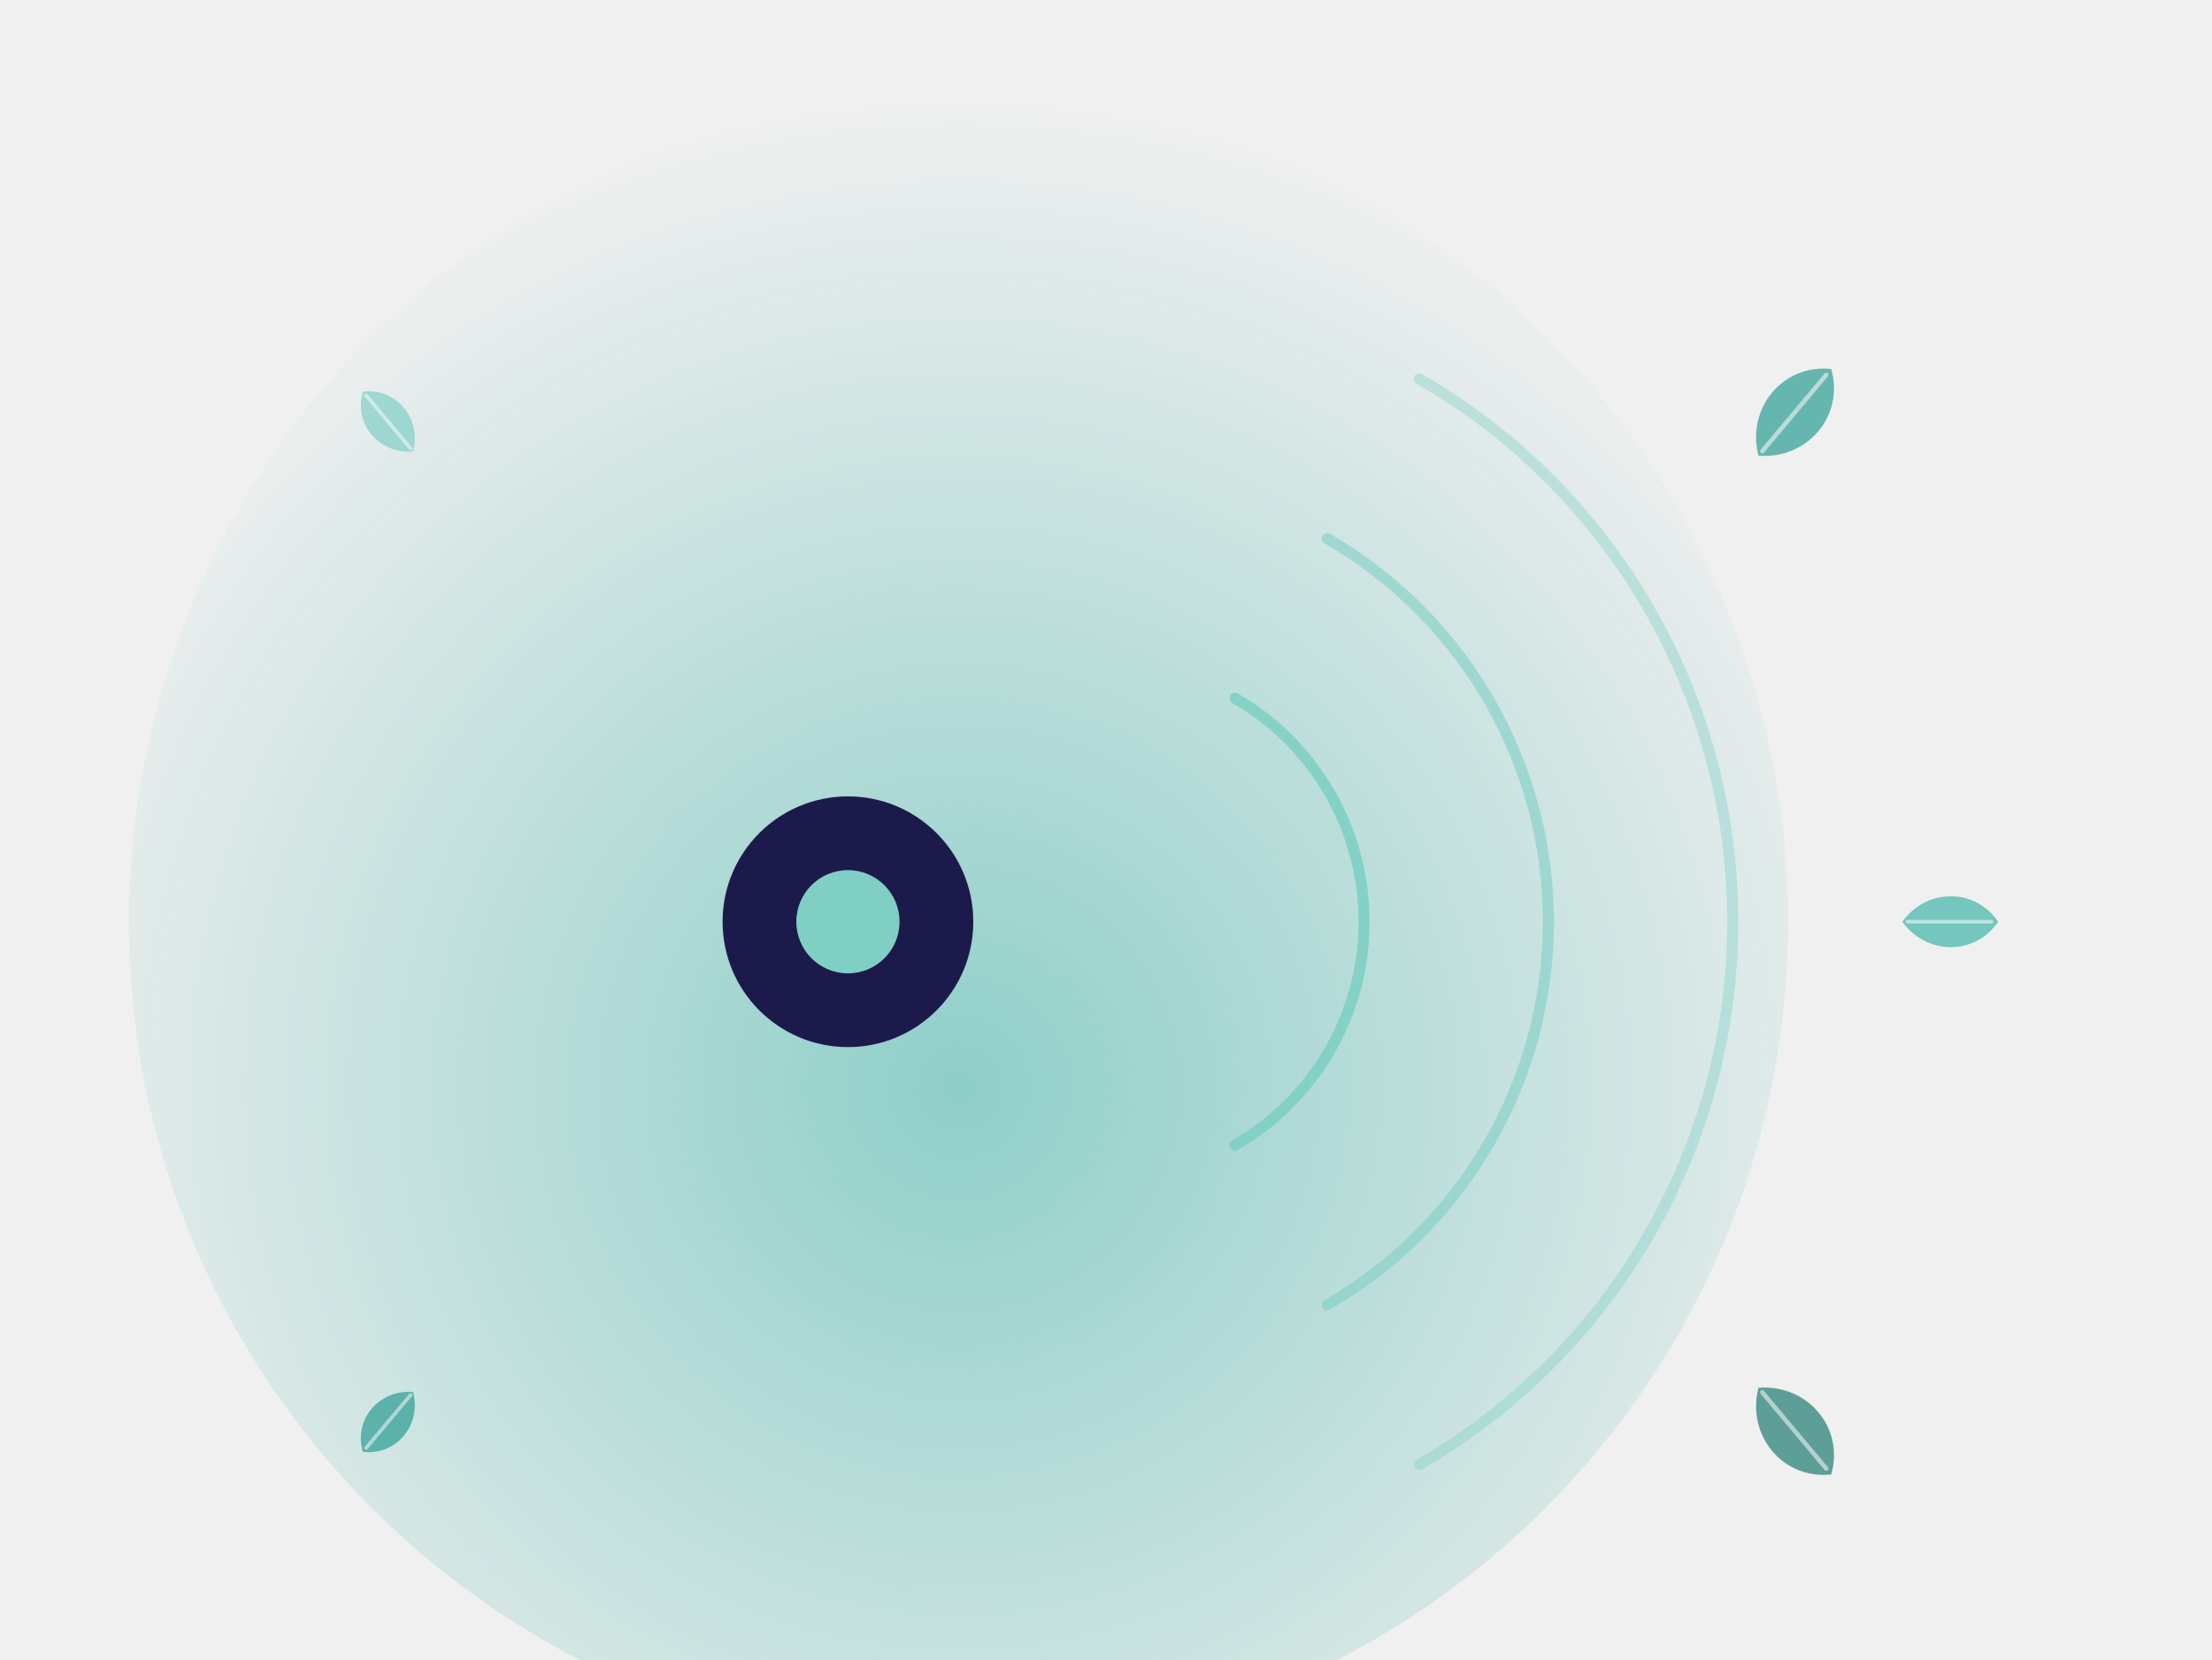
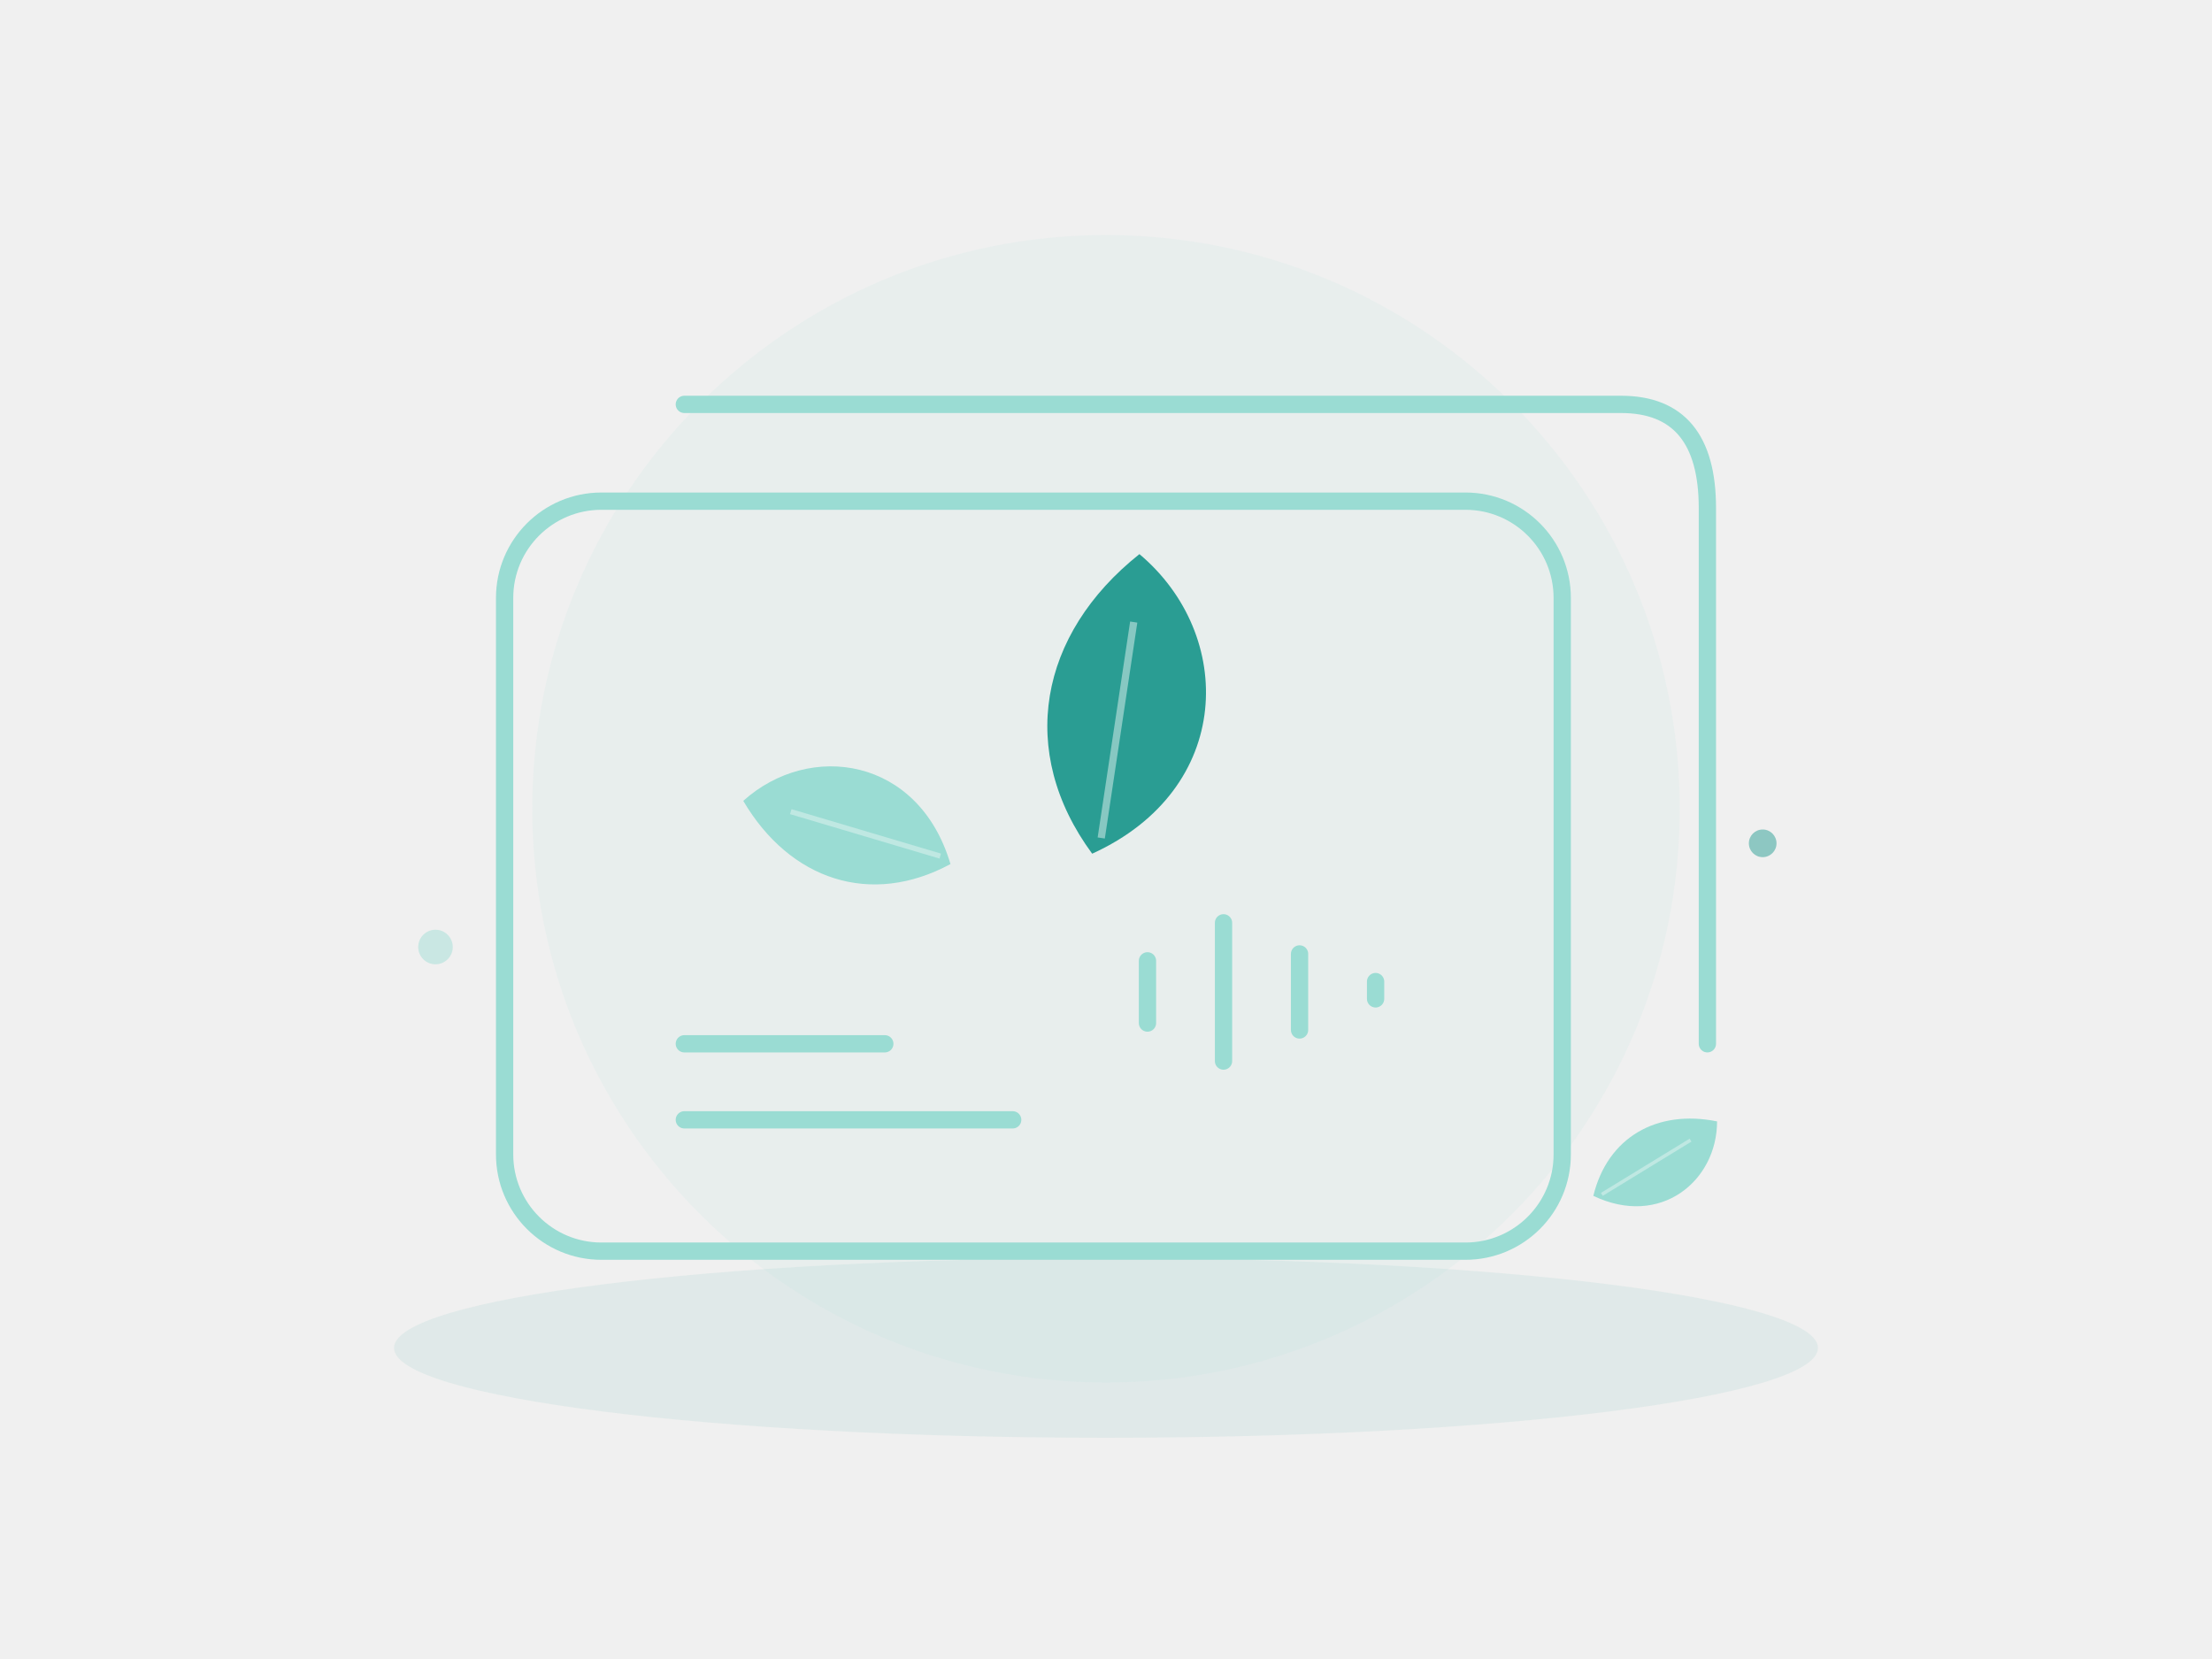
- <svg xmlns="http://www.w3.org/2000/svg" viewBox="0 0 600 450" aria-hidden="true">
-   <defs>
-     <radialGradient id="g" cx="50%" cy="60%" r="60%">
-       <stop offset="0" stop-color="#3FB3A8" stop-opacity=".55" />
-       <stop offset="1" stop-color="#3FB3A8" stop-opacity="0" />
-     </radialGradient>
-   </defs>
-   <circle cx="260" cy="250" r="225" fill="url(#g)" />
-   <circle cx="230" cy="250" r="34" fill="#1C1A4A" />
-   <circle cx="230" cy="250" r="14" fill="#7FCFC5" />
-   <path d="M335.0 189.378 A70 70 0 0 1 335.0 310.622" fill="none" stroke="#7FCFC5" stroke-opacity="0.9" stroke-width="3" stroke-linecap="round" />
-   <path d="M360.0 146.077 A120 120 0 0 1 360.0 353.923" fill="none" stroke="#7FCFC5" stroke-opacity="0.6" stroke-width="3" stroke-linecap="round" />
-   <path d="M385.0 102.776 A170 170 0 0 1 385.0 397.224" fill="none" stroke="#7FCFC5" stroke-opacity="0.4" stroke-width="3" stroke-linecap="round" />
-   <g transform="translate(480.0,120.0) rotate(40.0)" opacity="0.7">
-     <path d="M0,-26.0 C10.9,-18.7 10.9,-3.1 0,4.7 C-10.9,-3.1 -10.9,-18.7 0,-26.0Z" fill="#2A9D93" />
-     <path d="M0,-23.9 L0,3.1" stroke="#fff" stroke-opacity=".55" stroke-width="1.2" stroke-linecap="round" />
+ <svg xmlns="http://www.w3.org/2000/svg" viewBox="0 0 640 480" aria-hidden="true" focusable="false">
+   <ellipse cx="320" cy="390" rx="206" ry="26" fill="#2A9D93" opacity=".08" />
+   <circle cx="320" cy="234" r="166" fill="#9ADCD3" opacity=".09" />
+   <g fill="none" stroke="#9ADCD3" stroke-width="5" stroke-linecap="round" stroke-linejoin="round">
+     <rect x="146" y="145" width="306" height="217" rx="28" />
+     <path d="M198 117H469Q494 117 494 147V302" />
+     <path d="M198 302H256M198 324H293" />
+     <path d="M332 296V278M354 307V267M376 298V276M398 289V284" />
  </g>
-   <g transform="translate(520.0,250.0) rotate(90.0)" opacity="0.7">
-     <path d="M0,-22.0 C9.2,-15.8 9.2,-2.6 0,4.0 C-9.2,-2.6 -9.2,-15.8 0,-22.0Z" fill="#3FB3A8" />
-     <path d="M0,-20.2 L0,2.6" stroke="#fff" stroke-opacity=".55" stroke-width="1.0" stroke-linecap="round" />
+   <g transform="translate(316 247) rotate(30) scale(1.05)" fill="#2A9D93">
+     <path d="M0 0C-32-14-43-45-30-78C4-72 25-35 0 0Z" />
+     <path d="M0-5L-22-61" stroke="#E3F3F1" stroke-width="2" opacity=".5" />
  </g>
-   <g transform="translate(480.0,380.0) rotate(140.0)" opacity="0.7">
-     <path d="M0,-26.0 C10.9,-18.7 10.9,-3.1 0,4.7 C-10.9,-3.1 -10.9,-18.7 0,-26.0Z" fill="#1E7A72" />
-     <path d="M0,-23.9 L0,3.1" stroke="#fff" stroke-opacity=".55" stroke-width="1.2" stroke-linecap="round" />
+   <g transform="translate(275 250) rotate(-52) scale(0.75)" fill="#9ADCD3">
+     <path d="M0 0C-32-14-43-45-30-78C4-72 25-35 0 0Z" />
+     <path d="M0-5L-22-61" stroke="#E3F3F1" stroke-width="2" opacity=".5" />
  </g>
-   <g transform="translate(110.0,120.0) rotate(-40.0)" opacity="0.7">
-     <path d="M0,-18.0 C7.6,-13.0 7.6,-2.2 0,3.2 C-7.6,-2.2 -7.6,-13.0 0,-18.0Z" fill="#7FCFC5" />
-     <path d="M0,-16.6 L0,2.2" stroke="#fff" stroke-opacity=".55" stroke-width="1.0" stroke-linecap="round" />
+   <g transform="translate(461 346) rotate(80) scale(0.5)" fill="#9ADCD3">
+     <path d="M0 0C-32-14-43-45-30-78C4-72 25-35 0 0Z" />
+     <path d="M0-5L-22-61" stroke="#E3F3F1" stroke-width="2" opacity=".5" />
  </g>
-   <g transform="translate(110.0,380.0) rotate(-140.0)" opacity="0.7">
-     <path d="M0,-18.0 C7.6,-13.0 7.6,-2.2 0,3.2 C-7.6,-2.2 -7.6,-13.0 0,-18.0Z" fill="#2A9D93" />
-     <path d="M0,-16.6 L0,2.2" stroke="#fff" stroke-opacity=".55" stroke-width="1.0" stroke-linecap="round" />
-   </g>
+   <circle cx="126" cy="274" r="5" fill="#9ADCD3" opacity=".45" />
+   <circle cx="510" cy="244" r="4" fill="#2A9D93" opacity=".5" />
</svg>
